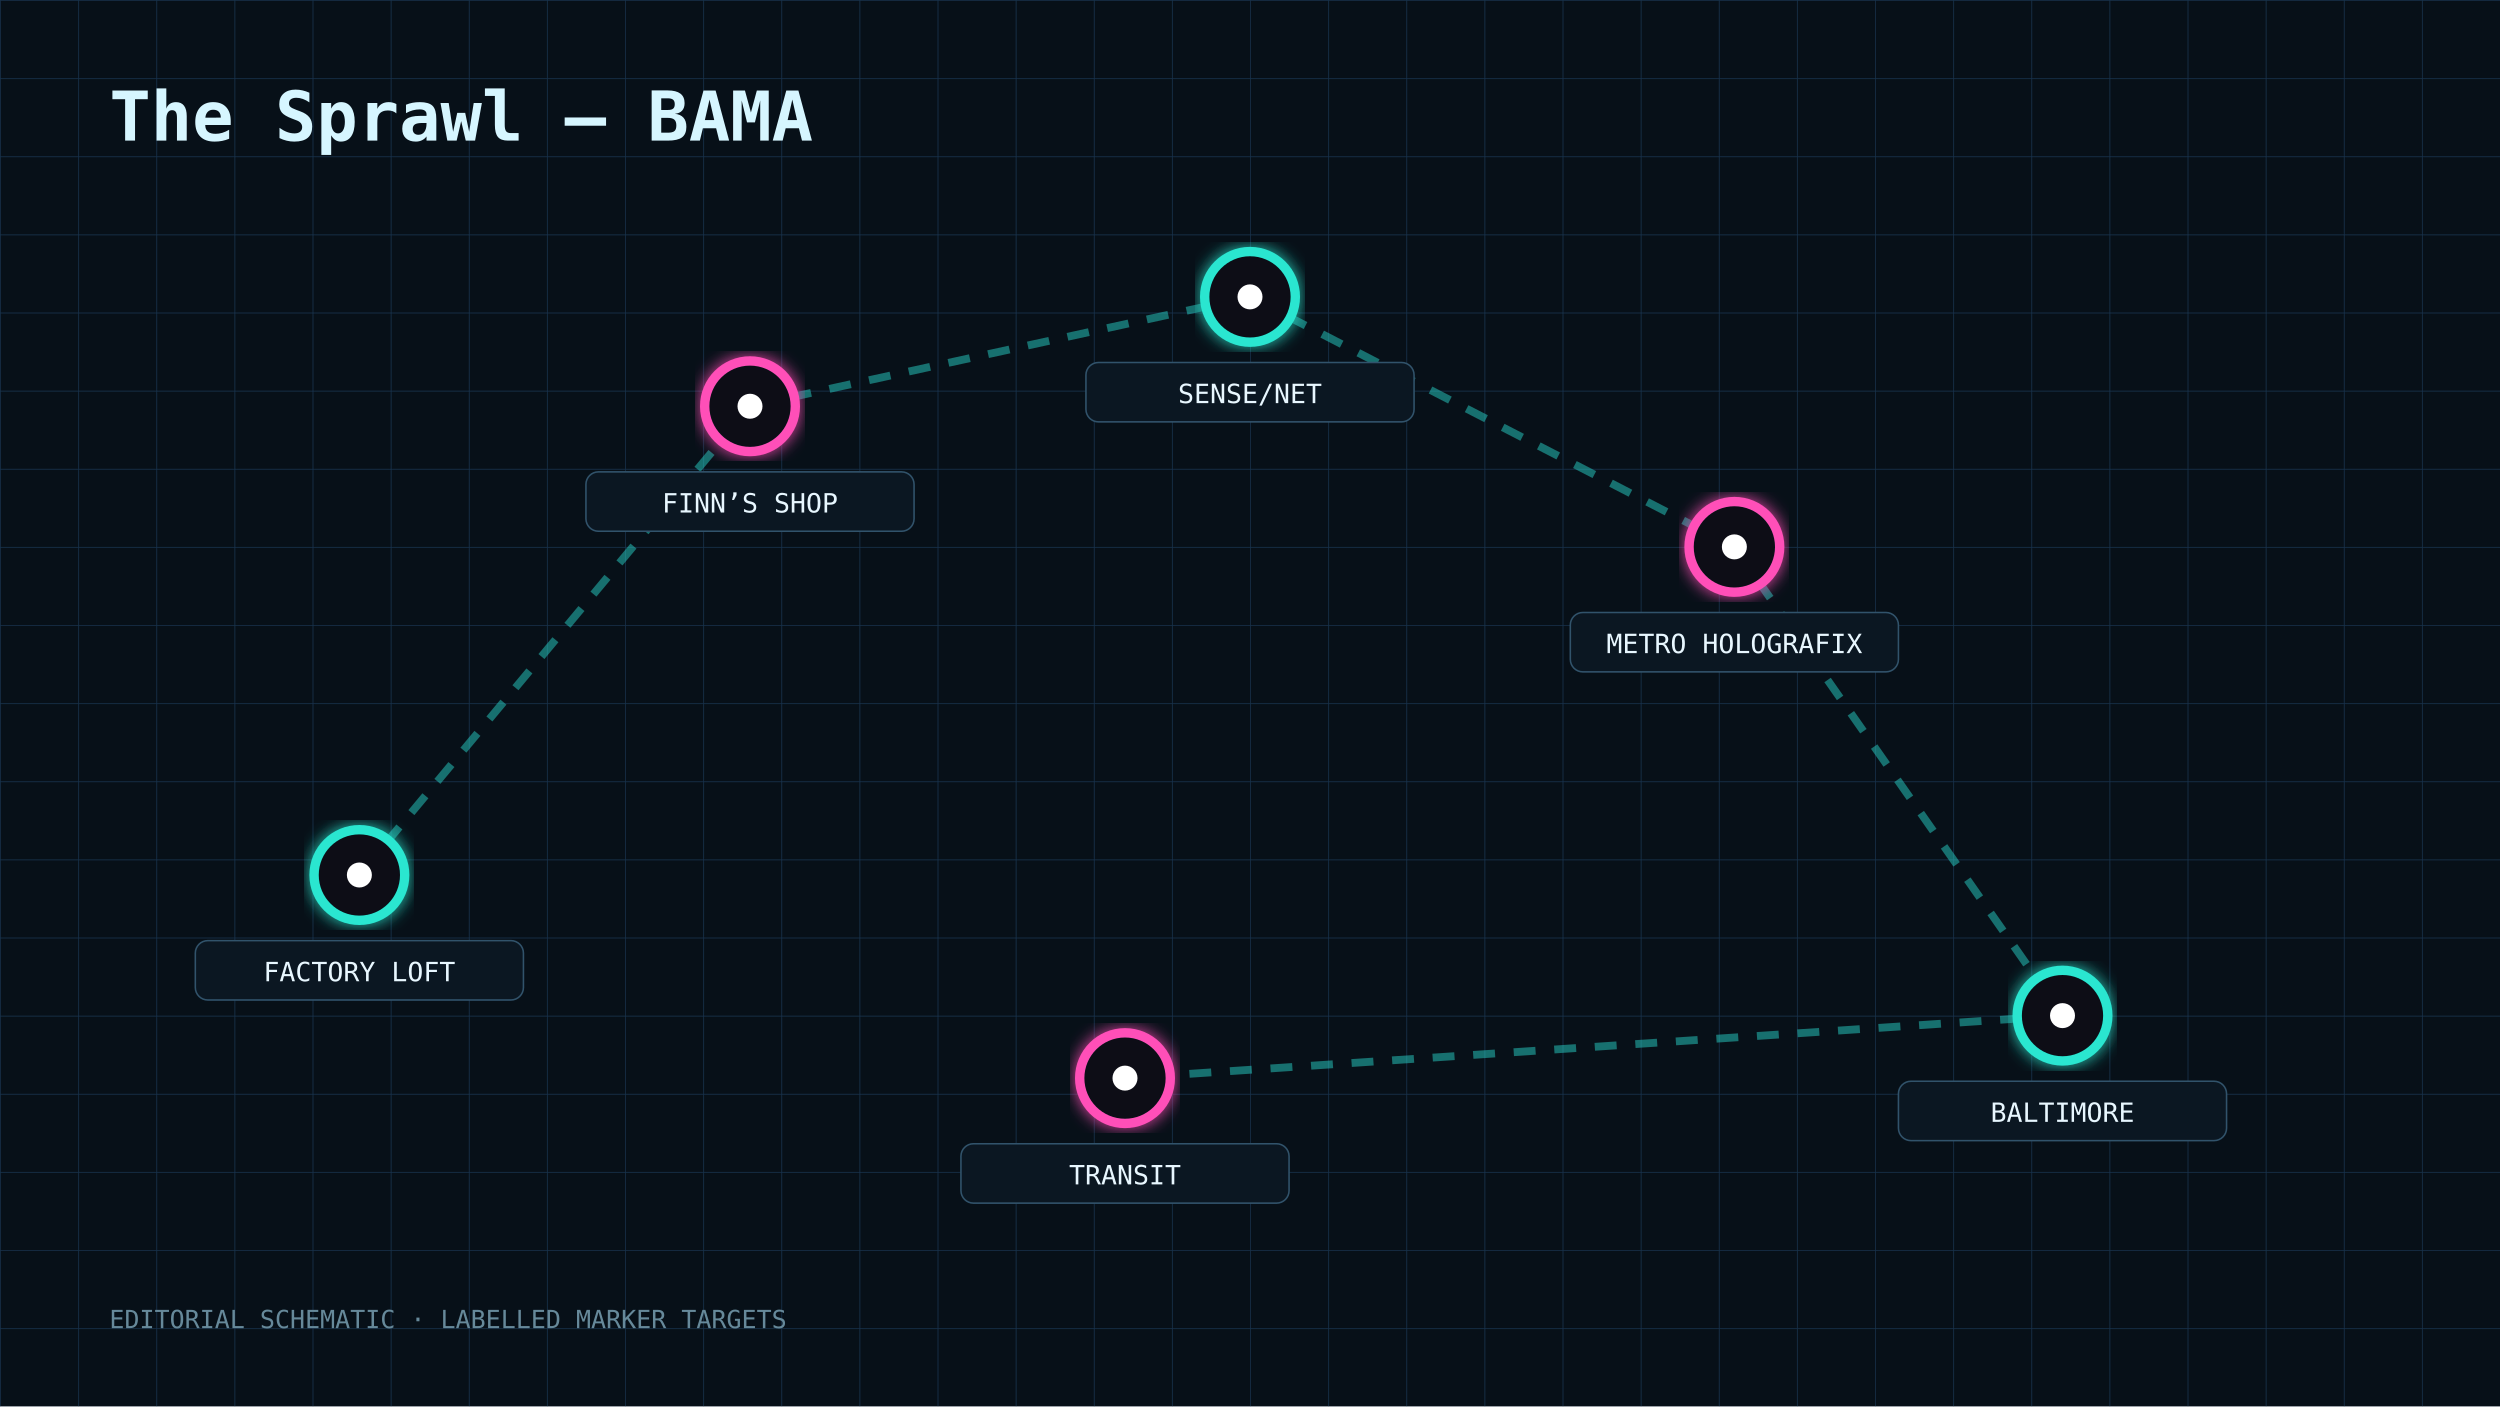
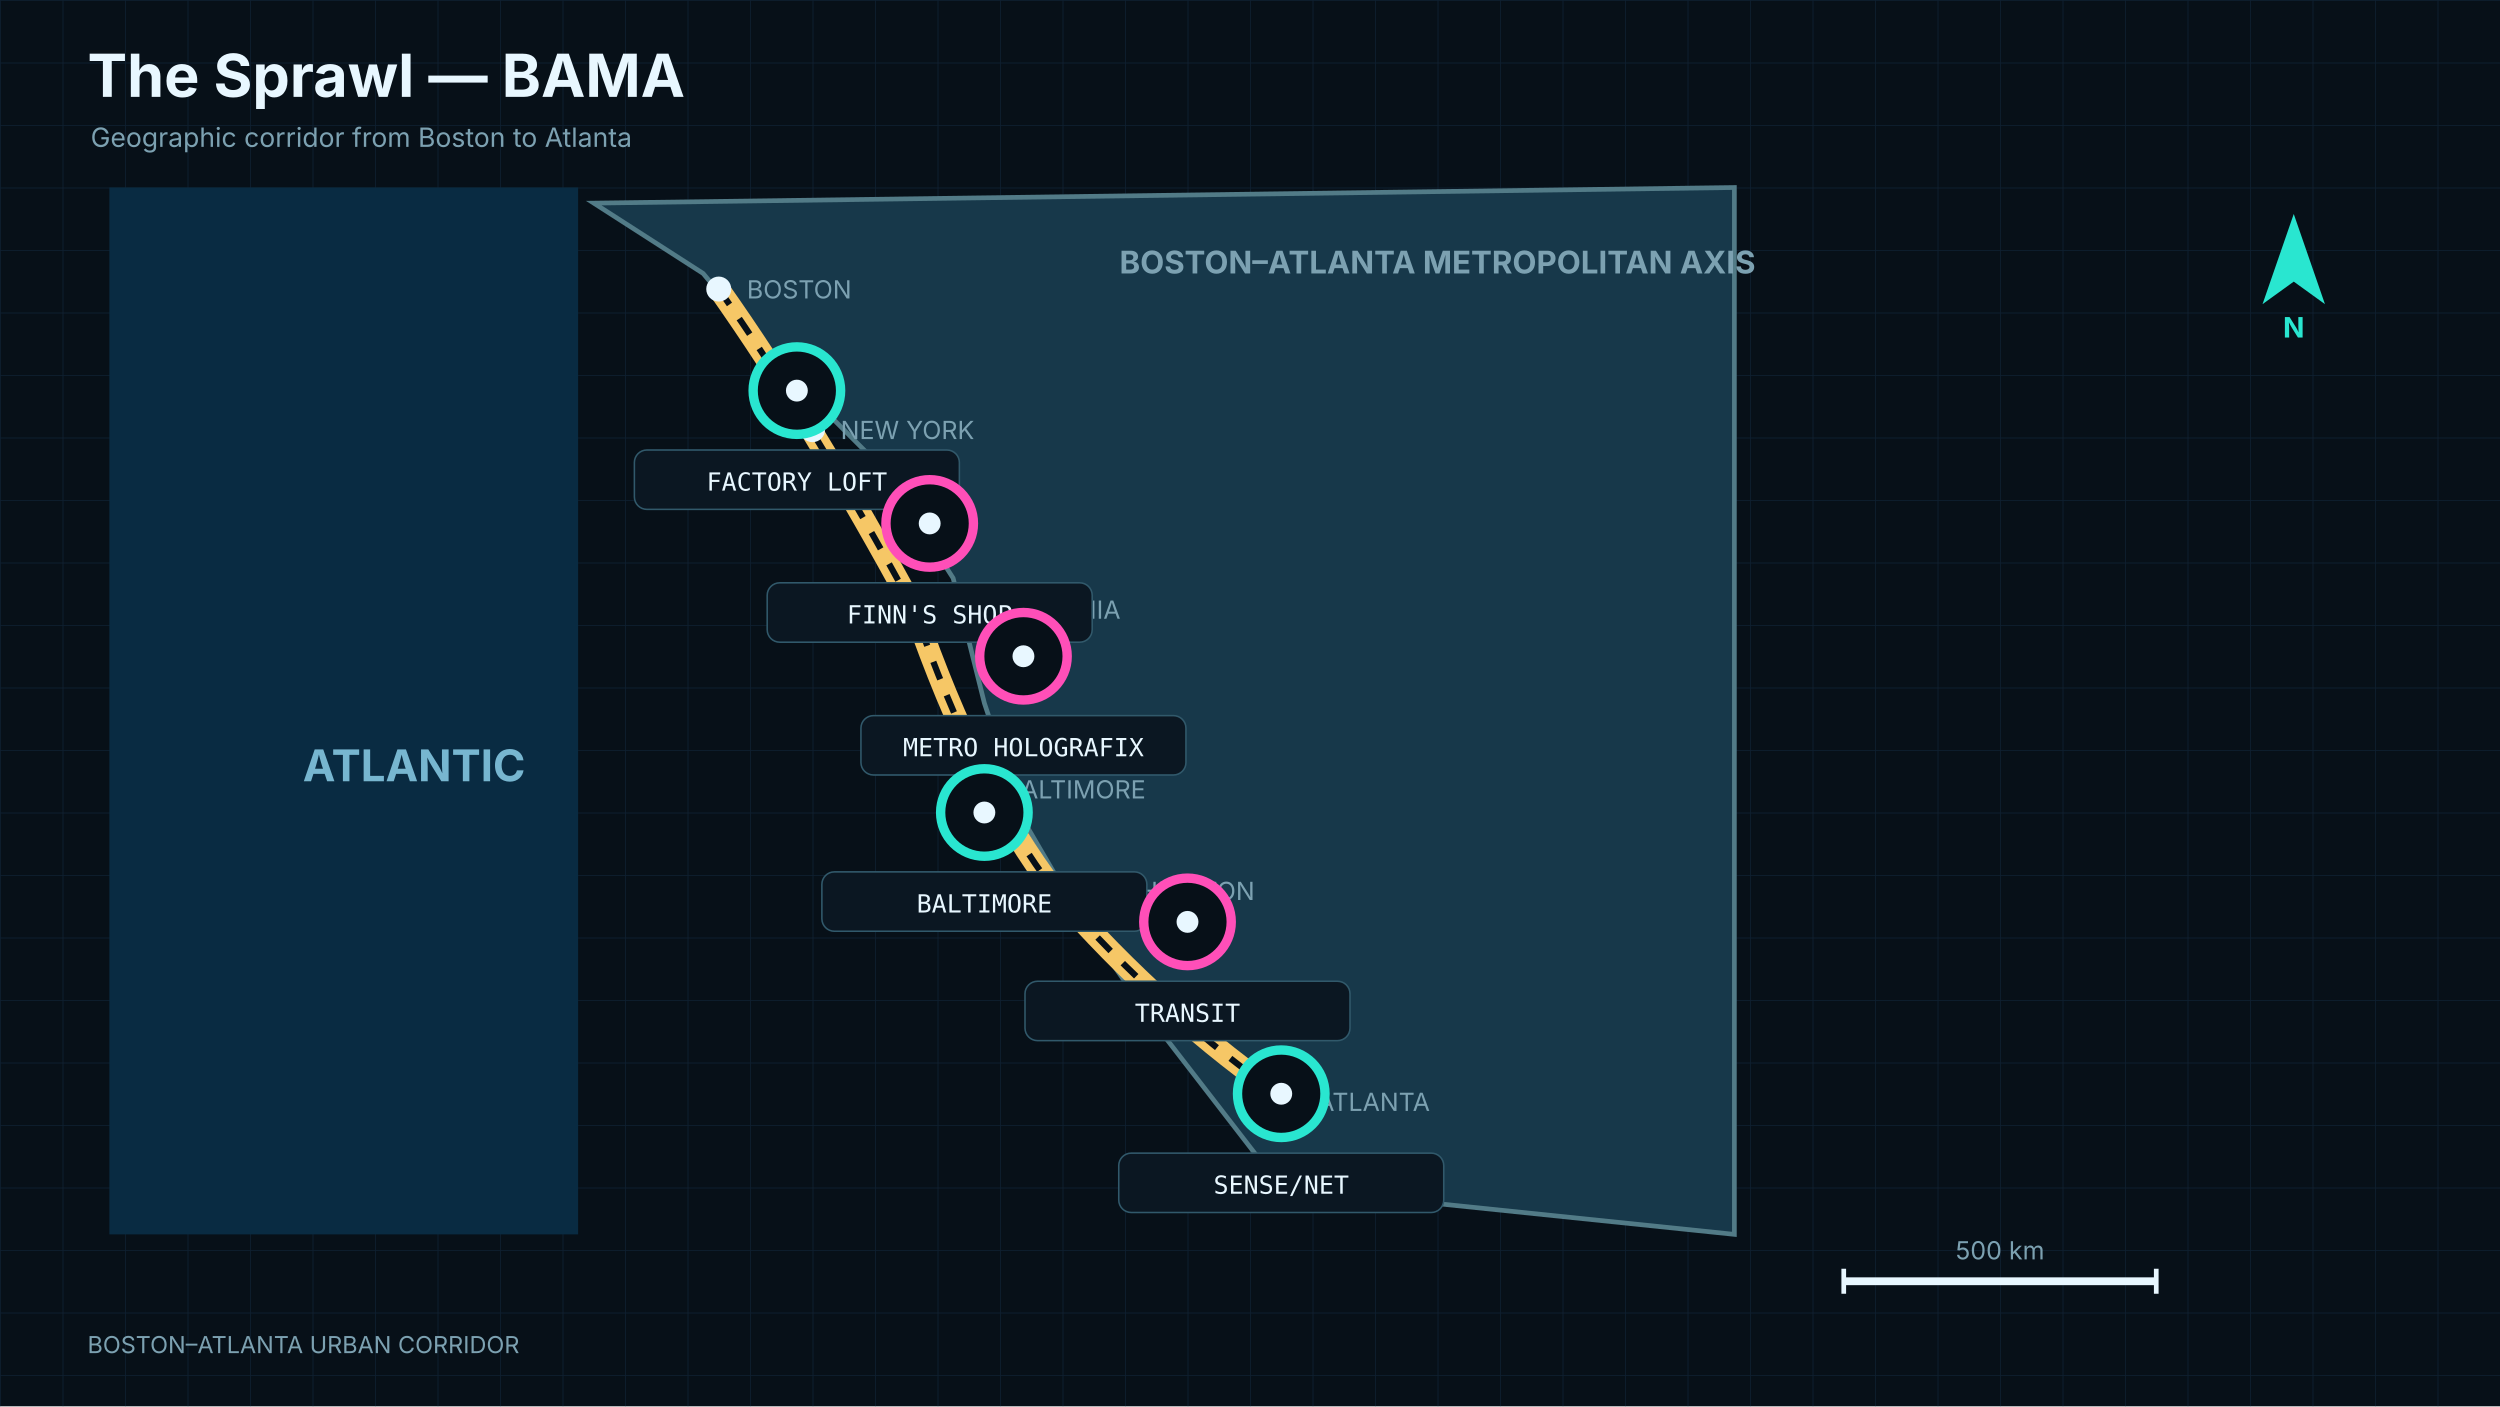
- <svg xmlns="http://www.w3.org/2000/svg" width="1600" height="900">
+ <svg xmlns="http://www.w3.org/2000/svg" width="1600" height="900" viewBox="0 0 1600 900">
+   <rect width="1600" height="900" fill="#071018" />
  <defs>
-     <pattern id="g" width="50" height="50" patternUnits="userSpaceOnUse">
-       <path d="M50 0H0V50" fill="none" stroke="#17314a" />
+     <pattern id="grid" width="40" height="40" patternUnits="userSpaceOnUse">
+       <path d="M40 0H0V40" fill="none" stroke="#17314a" stroke-width="1" opacity=".5" />
    </pattern>
-     <filter id="a">
-       <feGaussianBlur stdDeviation="5" result="b" />
+     <filter id="glow">
+       <feGaussianBlur stdDeviation="4" result="b" />
      <feMerge>
        <feMergeNode in="b" />
        <feMergeNode in="SourceGraphic" />
      </feMerge>
    </filter>
  </defs>
-   <rect width="1600" height="900" fill="#071018" />
-   <rect width="1600" height="900" fill="url(#g)" />
-   <text x="70" y="90" fill="#d6f6ff" font-family="monospace" font-size="44" font-weight="bold">The Sprawl — BAMA</text>
-   <path d="M230 560L480 260" stroke="#28cfc5" stroke-width="5" opacity=".5" stroke-dasharray="14 12" />
-   <path d="M480 260L800 190" stroke="#28cfc5" stroke-width="5" opacity=".5" stroke-dasharray="14 12" />
-   <path d="M800 190L1110 350" stroke="#28cfc5" stroke-width="5" opacity=".5" stroke-dasharray="14 12" />
-   <path d="M1110 350L1320 650" stroke="#28cfc5" stroke-width="5" opacity=".5" stroke-dasharray="14 12" />
-   <path d="M1320 650L720 690" stroke="#28cfc5" stroke-width="5" opacity=".5" stroke-dasharray="14 12" />
+   <rect width="1600" height="900" fill="url(#grid)" />
+   <text x="56" y="62" fill="#e8f7ff" font-family="Inter,Segoe UI,sans-serif" font-size="38" text-anchor="start" font-weight="bold">The Sprawl — BAMA</text>
+   <text x="58" y="94" fill="#7ca1b1" font-family="Inter,Segoe UI,sans-serif" font-size="17" text-anchor="start" font-weight="normal">Geographic corridor from Boston to Atlanta</text>
+   <polygon points="380,130 450,175 500,235 565,300 610,370 630,450 655,525 690,585 735,650 820,760 1110,790 1110,120" fill="#17384a" stroke="#527b87" stroke-width="3" />
+   <rect x="70" y="120" width="300" height="670" fill="#092b42" stroke="none" />
+   <path d="M460 185 Q520 270 585 390 Q625 505 675 570 Q745 650 825 705" fill="none" stroke="#f6c766" stroke-width="14" />
+   <path d="M460 185 Q520 270 585 390 Q625 505 675 570 Q745 650 825 705" fill="none" stroke="#071018" stroke-width="4" stroke-dasharray="12 11" />
+   <circle cx="460" cy="185" r="8" fill="#e8f7ff" />
+   <text x="478" y="191" fill="#7ca1b1" font-family="Inter,Segoe UI,sans-serif" font-size="16" text-anchor="start" font-weight="normal">BOSTON</text>
+   <circle cx="520" cy="275" r="8" fill="#e8f7ff" />
+   <text x="538" y="281" fill="#7ca1b1" font-family="Inter,Segoe UI,sans-serif" font-size="16" text-anchor="start" font-weight="normal">NEW YORK</text>
+   <circle cx="585" cy="390" r="8" fill="#e8f7ff" />
+   <text x="603" y="396" fill="#7ca1b1" font-family="Inter,Segoe UI,sans-serif" font-size="16" text-anchor="start" font-weight="normal">PHILADELPHIA</text>
+   <circle cx="625" cy="505" r="8" fill="#e8f7ff" />
+   <text x="643" y="511" fill="#7ca1b1" font-family="Inter,Segoe UI,sans-serif" font-size="16" text-anchor="start" font-weight="normal">BALTIMORE</text>
+   <circle cx="675" cy="570" r="8" fill="#e8f7ff" />
+   <text x="693" y="576" fill="#7ca1b1" font-family="Inter,Segoe UI,sans-serif" font-size="16" text-anchor="start" font-weight="normal">WASHINGTON</text>
+   <circle cx="825" cy="705" r="8" fill="#e8f7ff" />
+   <text x="843" y="711" fill="#7ca1b1" font-family="Inter,Segoe UI,sans-serif" font-size="16" text-anchor="start" font-weight="normal">ATLANTA</text>
+   <text x="265" y="500" fill="#77b6d0" font-family="Inter,Segoe UI,sans-serif" font-size="28" text-anchor="middle" font-weight="bold">ATLANTIC</text>
+   <text x="920" y="175" fill="#7ca1b1" font-family="Inter,Segoe UI,sans-serif" font-size="20" text-anchor="middle" font-weight="bold">BOSTON–ATLANTA METROPOLITAN AXIS</text>
  <g>
-     <circle cx="230" cy="560" r="29" fill="#071018" stroke="#29e6d0" stroke-width="6" filter="url(#a)" />
-     <circle cx="230" cy="560" r="8" fill="white" />
-     <rect x="125" y="602" width="210" height="38" rx="8" fill="#0b1722" stroke="#31536b" />
-     <text x="230" y="628" text-anchor="middle" fill="#e8f7ff" font-family="monospace" font-size="17">FACTORY LOFT</text>
+     <path d="M1450 192L1468 140L1486 192L1468 179Z" fill="#29e6d0" stroke="#29e6d0" stroke-width="2" />
+     <text x="1468" y="216" fill="#29e6d0" font-family="Inter,Segoe UI,sans-serif" font-size="18" text-anchor="middle" font-weight="bold">N</text>
  </g>
  <g>
-     <circle cx="480" cy="260" r="29" fill="#071018" stroke="#ff4fb8" stroke-width="6" filter="url(#a)" />
-     <circle cx="480" cy="260" r="8" fill="white" />
-     <rect x="375" y="302" width="210" height="38" rx="8" fill="#0b1722" stroke="#31536b" />
-     <text x="480" y="328" text-anchor="middle" fill="#e8f7ff" font-family="monospace" font-size="17">FINN’S SHOP</text>
+     <line x1="1180" y1="820" x2="1380" y2="820" stroke="#e8f7ff" stroke-width="5" />
+     <line x1="1180" y1="812" x2="1180" y2="828" stroke="#e8f7ff" stroke-width="3" />
+     <line x1="1380" y1="812" x2="1380" y2="828" stroke="#e8f7ff" stroke-width="3" />
+     <text x="1280" y="806" fill="#7ca1b1" font-family="Inter,Segoe UI,sans-serif" font-size="16" text-anchor="middle" font-weight="normal">500 km</text>
  </g>
  <g>
-     <circle cx="800" cy="190" r="29" fill="#071018" stroke="#29e6d0" stroke-width="6" filter="url(#a)" />
-     <circle cx="800" cy="190" r="8" fill="white" />
-     <rect x="695" y="232" width="210" height="38" rx="8" fill="#0b1722" stroke="#31536b" />
-     <text x="800" y="258" text-anchor="middle" fill="#e8f7ff" font-family="monospace" font-size="17">SENSE/NET</text>
+     <circle cx="510" cy="250" r="28" fill="#071018" stroke="#29e6d0" stroke-width="6" />
+     <circle cx="510" cy="250" r="7" fill="#e8f7ff" />
+     <rect x="406" y="288" width="208" height="38" rx="8" fill="#0b1722" stroke="#31596b" />
+     <text x="510" y="314" text-anchor="middle" fill="#e8f7ff" font-family="monospace" font-size="16">FACTORY LOFT</text>
  </g>
  <g>
-     <circle cx="1110" cy="350" r="29" fill="#071018" stroke="#ff4fb8" stroke-width="6" filter="url(#a)" />
-     <circle cx="1110" cy="350" r="8" fill="white" />
-     <rect x="1005" y="392" width="210" height="38" rx="8" fill="#0b1722" stroke="#31536b" />
-     <text x="1110" y="418" text-anchor="middle" fill="#e8f7ff" font-family="monospace" font-size="17">METRO HOLOGRAFIX</text>
+     <circle cx="595" cy="335" r="28" fill="#071018" stroke="#ff4fb8" stroke-width="6" />
+     <circle cx="595" cy="335" r="7" fill="#e8f7ff" />
+     <rect x="491" y="373" width="208" height="38" rx="8" fill="#0b1722" stroke="#31596b" />
+     <text x="595" y="399" text-anchor="middle" fill="#e8f7ff" font-family="monospace" font-size="16">FINN'S SHOP</text>
  </g>
  <g>
-     <circle cx="1320" cy="650" r="29" fill="#071018" stroke="#29e6d0" stroke-width="6" filter="url(#a)" />
-     <circle cx="1320" cy="650" r="8" fill="white" />
-     <rect x="1215" y="692" width="210" height="38" rx="8" fill="#0b1722" stroke="#31536b" />
-     <text x="1320" y="718" text-anchor="middle" fill="#e8f7ff" font-family="monospace" font-size="17">BALTIMORE</text>
+     <circle cx="820" cy="700" r="28" fill="#071018" stroke="#29e6d0" stroke-width="6" />
+     <circle cx="820" cy="700" r="7" fill="#e8f7ff" />
+     <rect x="716" y="738" width="208" height="38" rx="8" fill="#0b1722" stroke="#31596b" />
+     <text x="820" y="764" text-anchor="middle" fill="#e8f7ff" font-family="monospace" font-size="16">SENSE/NET</text>
  </g>
  <g>
-     <circle cx="720" cy="690" r="29" fill="#071018" stroke="#ff4fb8" stroke-width="6" filter="url(#a)" />
-     <circle cx="720" cy="690" r="8" fill="white" />
-     <rect x="615" y="732" width="210" height="38" rx="8" fill="#0b1722" stroke="#31536b" />
-     <text x="720" y="758" text-anchor="middle" fill="#e8f7ff" font-family="monospace" font-size="17">TRANSIT</text>
+     <circle cx="655" cy="420" r="28" fill="#071018" stroke="#ff4fb8" stroke-width="6" />
+     <circle cx="655" cy="420" r="7" fill="#e8f7ff" />
+     <rect x="551" y="458" width="208" height="38" rx="8" fill="#0b1722" stroke="#31596b" />
+     <text x="655" y="484" text-anchor="middle" fill="#e8f7ff" font-family="monospace" font-size="16">METRO HOLOGRAFIX</text>
  </g>
-   <text x="70" y="850" fill="#66899a" font-family="monospace" font-size="16">EDITORIAL SCHEMATIC · LABELLED MARKER TARGETS</text>
+   <g>
+     <circle cx="630" cy="520" r="28" fill="#071018" stroke="#29e6d0" stroke-width="6" />
+     <circle cx="630" cy="520" r="7" fill="#e8f7ff" />
+     <rect x="526" y="558" width="208" height="38" rx="8" fill="#0b1722" stroke="#31596b" />
+     <text x="630" y="584" text-anchor="middle" fill="#e8f7ff" font-family="monospace" font-size="16">BALTIMORE</text>
+   </g>
+   <g>
+     <circle cx="760" cy="590" r="28" fill="#071018" stroke="#ff4fb8" stroke-width="6" />
+     <circle cx="760" cy="590" r="7" fill="#e8f7ff" />
+     <rect x="656" y="628" width="208" height="38" rx="8" fill="#0b1722" stroke="#31596b" />
+     <text x="760" y="654" text-anchor="middle" fill="#e8f7ff" font-family="monospace" font-size="16">TRANSIT</text>
+   </g>
+   <text x="56" y="866" fill="#7ca1b1" font-family="Inter,Segoe UI,sans-serif" font-size="15" text-anchor="start" font-weight="normal">BOSTON–ATLANTA URBAN CORRIDOR</text>
</svg>
